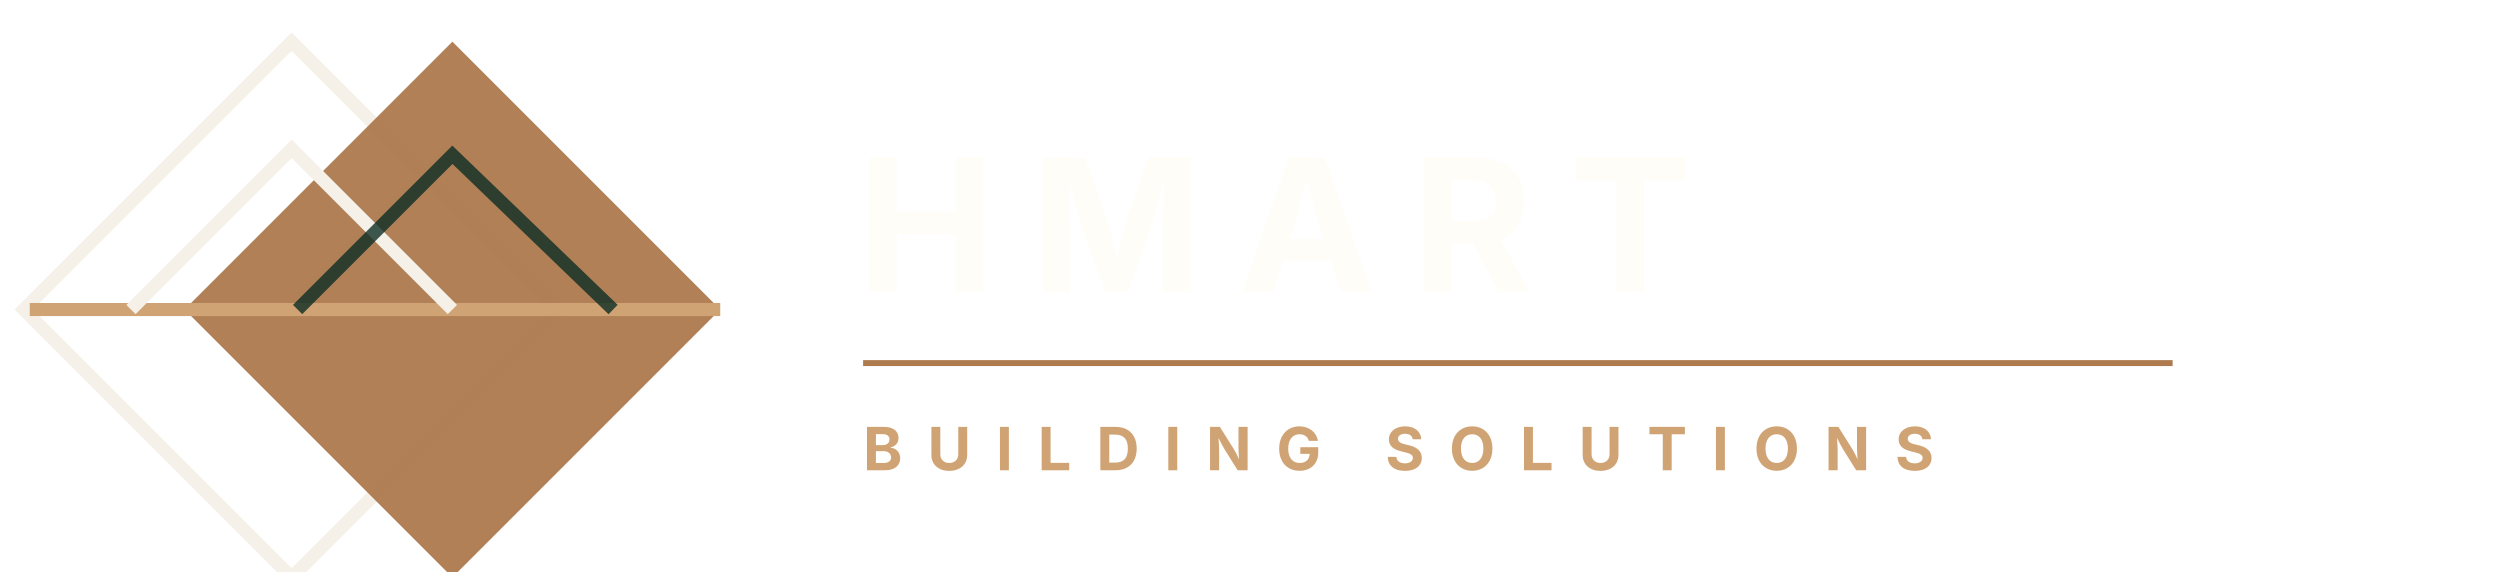
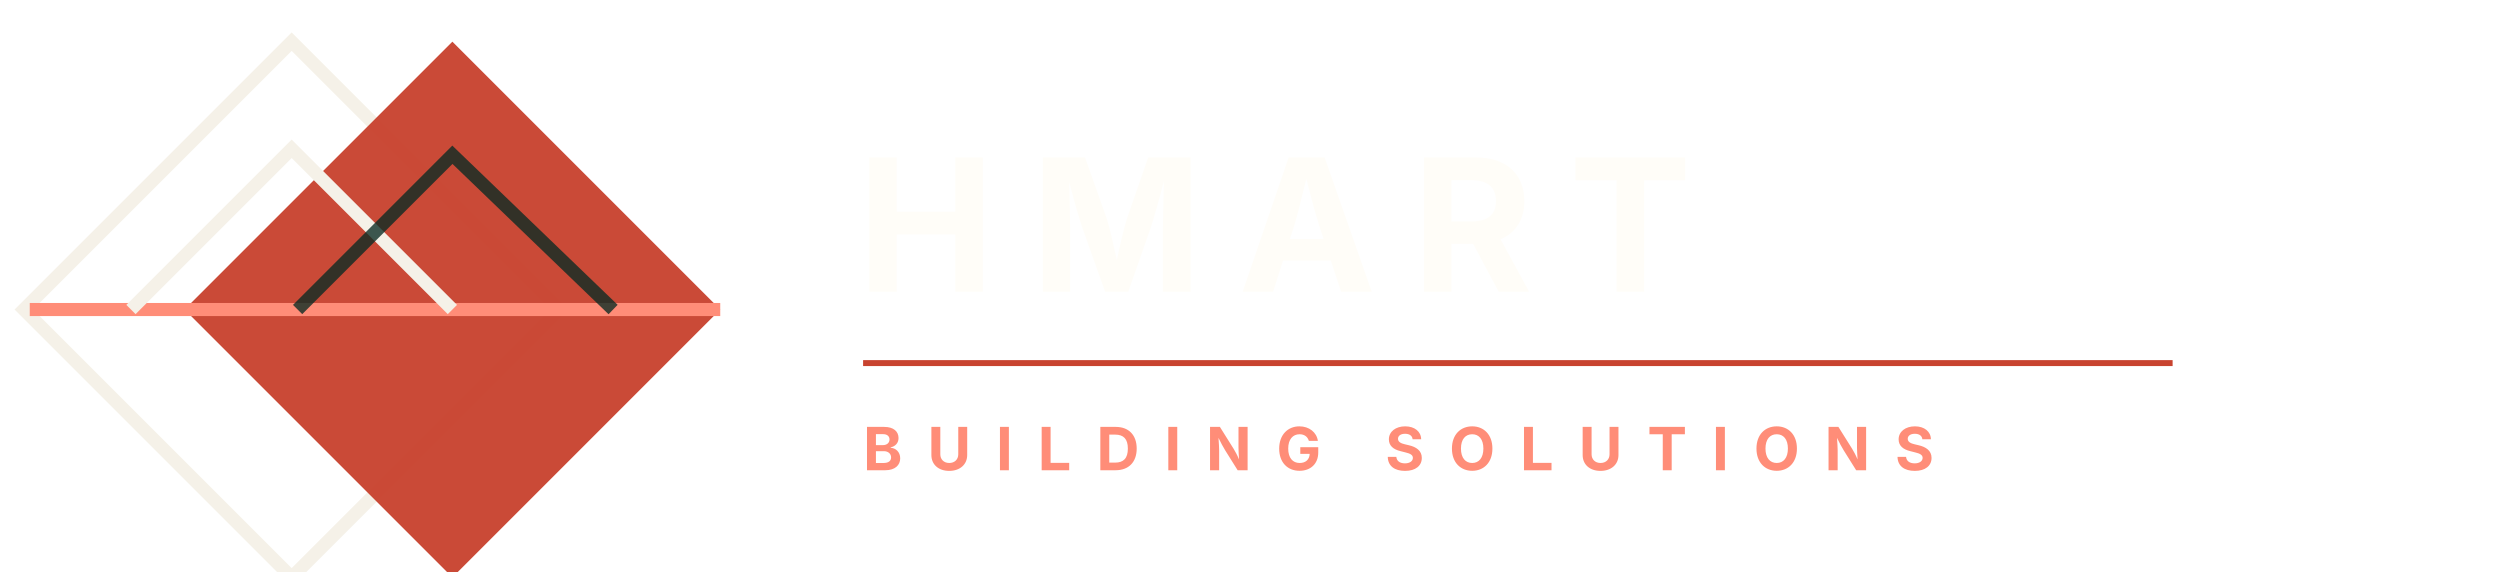
<svg xmlns="http://www.w3.org/2000/svg" viewBox="0 0 420 96" role="img" aria-labelledby="title desc">
  <g transform="translate(3 4)">
    <path d="M46 3 91 48 46 93 1 48Z" fill="none" stroke="#F5F1E8" stroke-width="2.2" />
-     <path d="M73 3 118 48 73 93 28 48Z" fill="#AE7B4F" opacity=".96" />
-     <path d="M2 48h116" fill="none" stroke="#D0A374" stroke-width="2.2" />
+     <path d="M73 3 118 48 73 93 28 48Z" fill="#C8432F" opacity=".96" />
+     <path d="M2 48h116" fill="none" stroke="#FF8D78" stroke-width="2.2" />
    <path d="m19 48 27-27 27 27" fill="none" stroke="#F5F1E8" stroke-width="2.2" />
    <path d="m47 48 26-26 27 26" fill="none" stroke="#082A22" stroke-width="2.2" opacity=".78" />
  </g>
  <g transform="translate(144 21)">
    <text x="0" y="28" fill="#FFFDF8" font-family="Inter, Segoe UI, Arial, sans-serif" font-size="31" font-weight="750" letter-spacing="6">HMART</text>
-     <path d="M1 40h220" stroke="#AE7B4F" stroke-width="1" />
-     <text x="1" y="58" fill="#D0A374" font-family="Inter, Segoe UI, Arial, sans-serif" font-size="10" font-weight="650" letter-spacing="4.2">BUILDING SOLUTIONS</text>
+     <path d="M1 40h220" stroke="#C8432F" stroke-width="1" />
+     <text x="1" y="58" fill="#FF8D78" font-family="Inter, Segoe UI, Arial, sans-serif" font-size="10" font-weight="650" letter-spacing="4.2">BUILDING SOLUTIONS</text>
  </g>
</svg>
